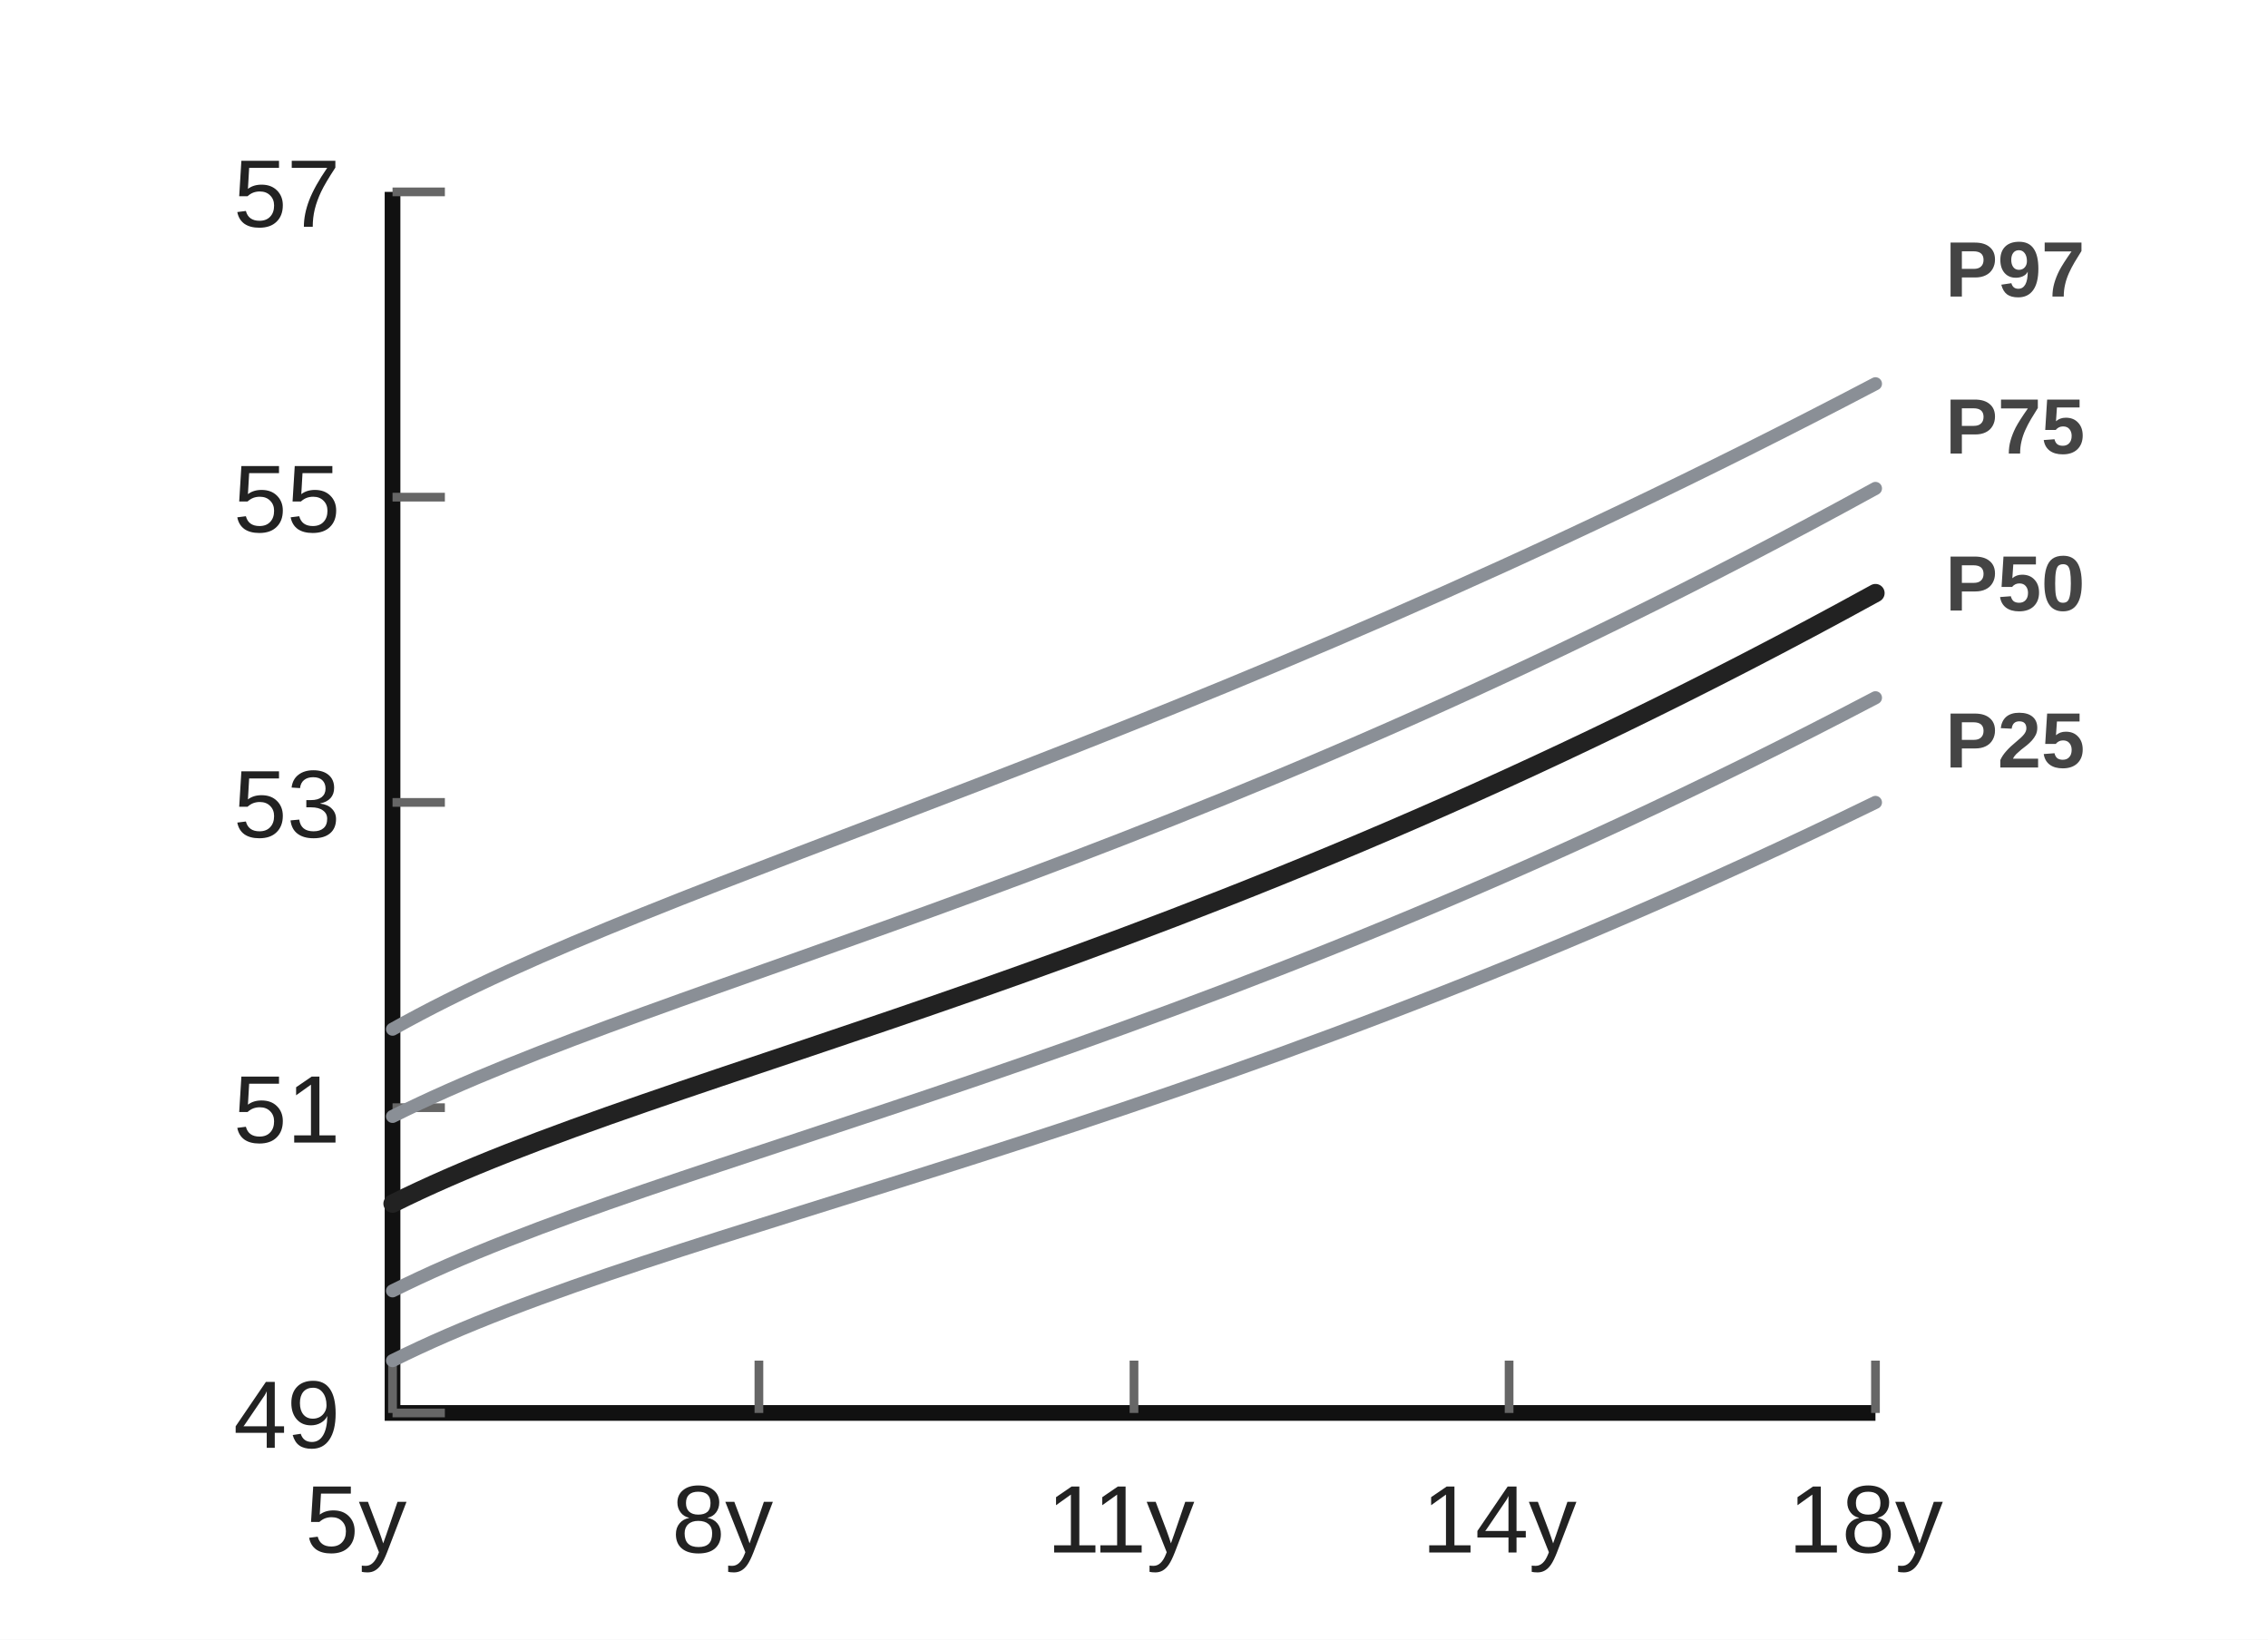
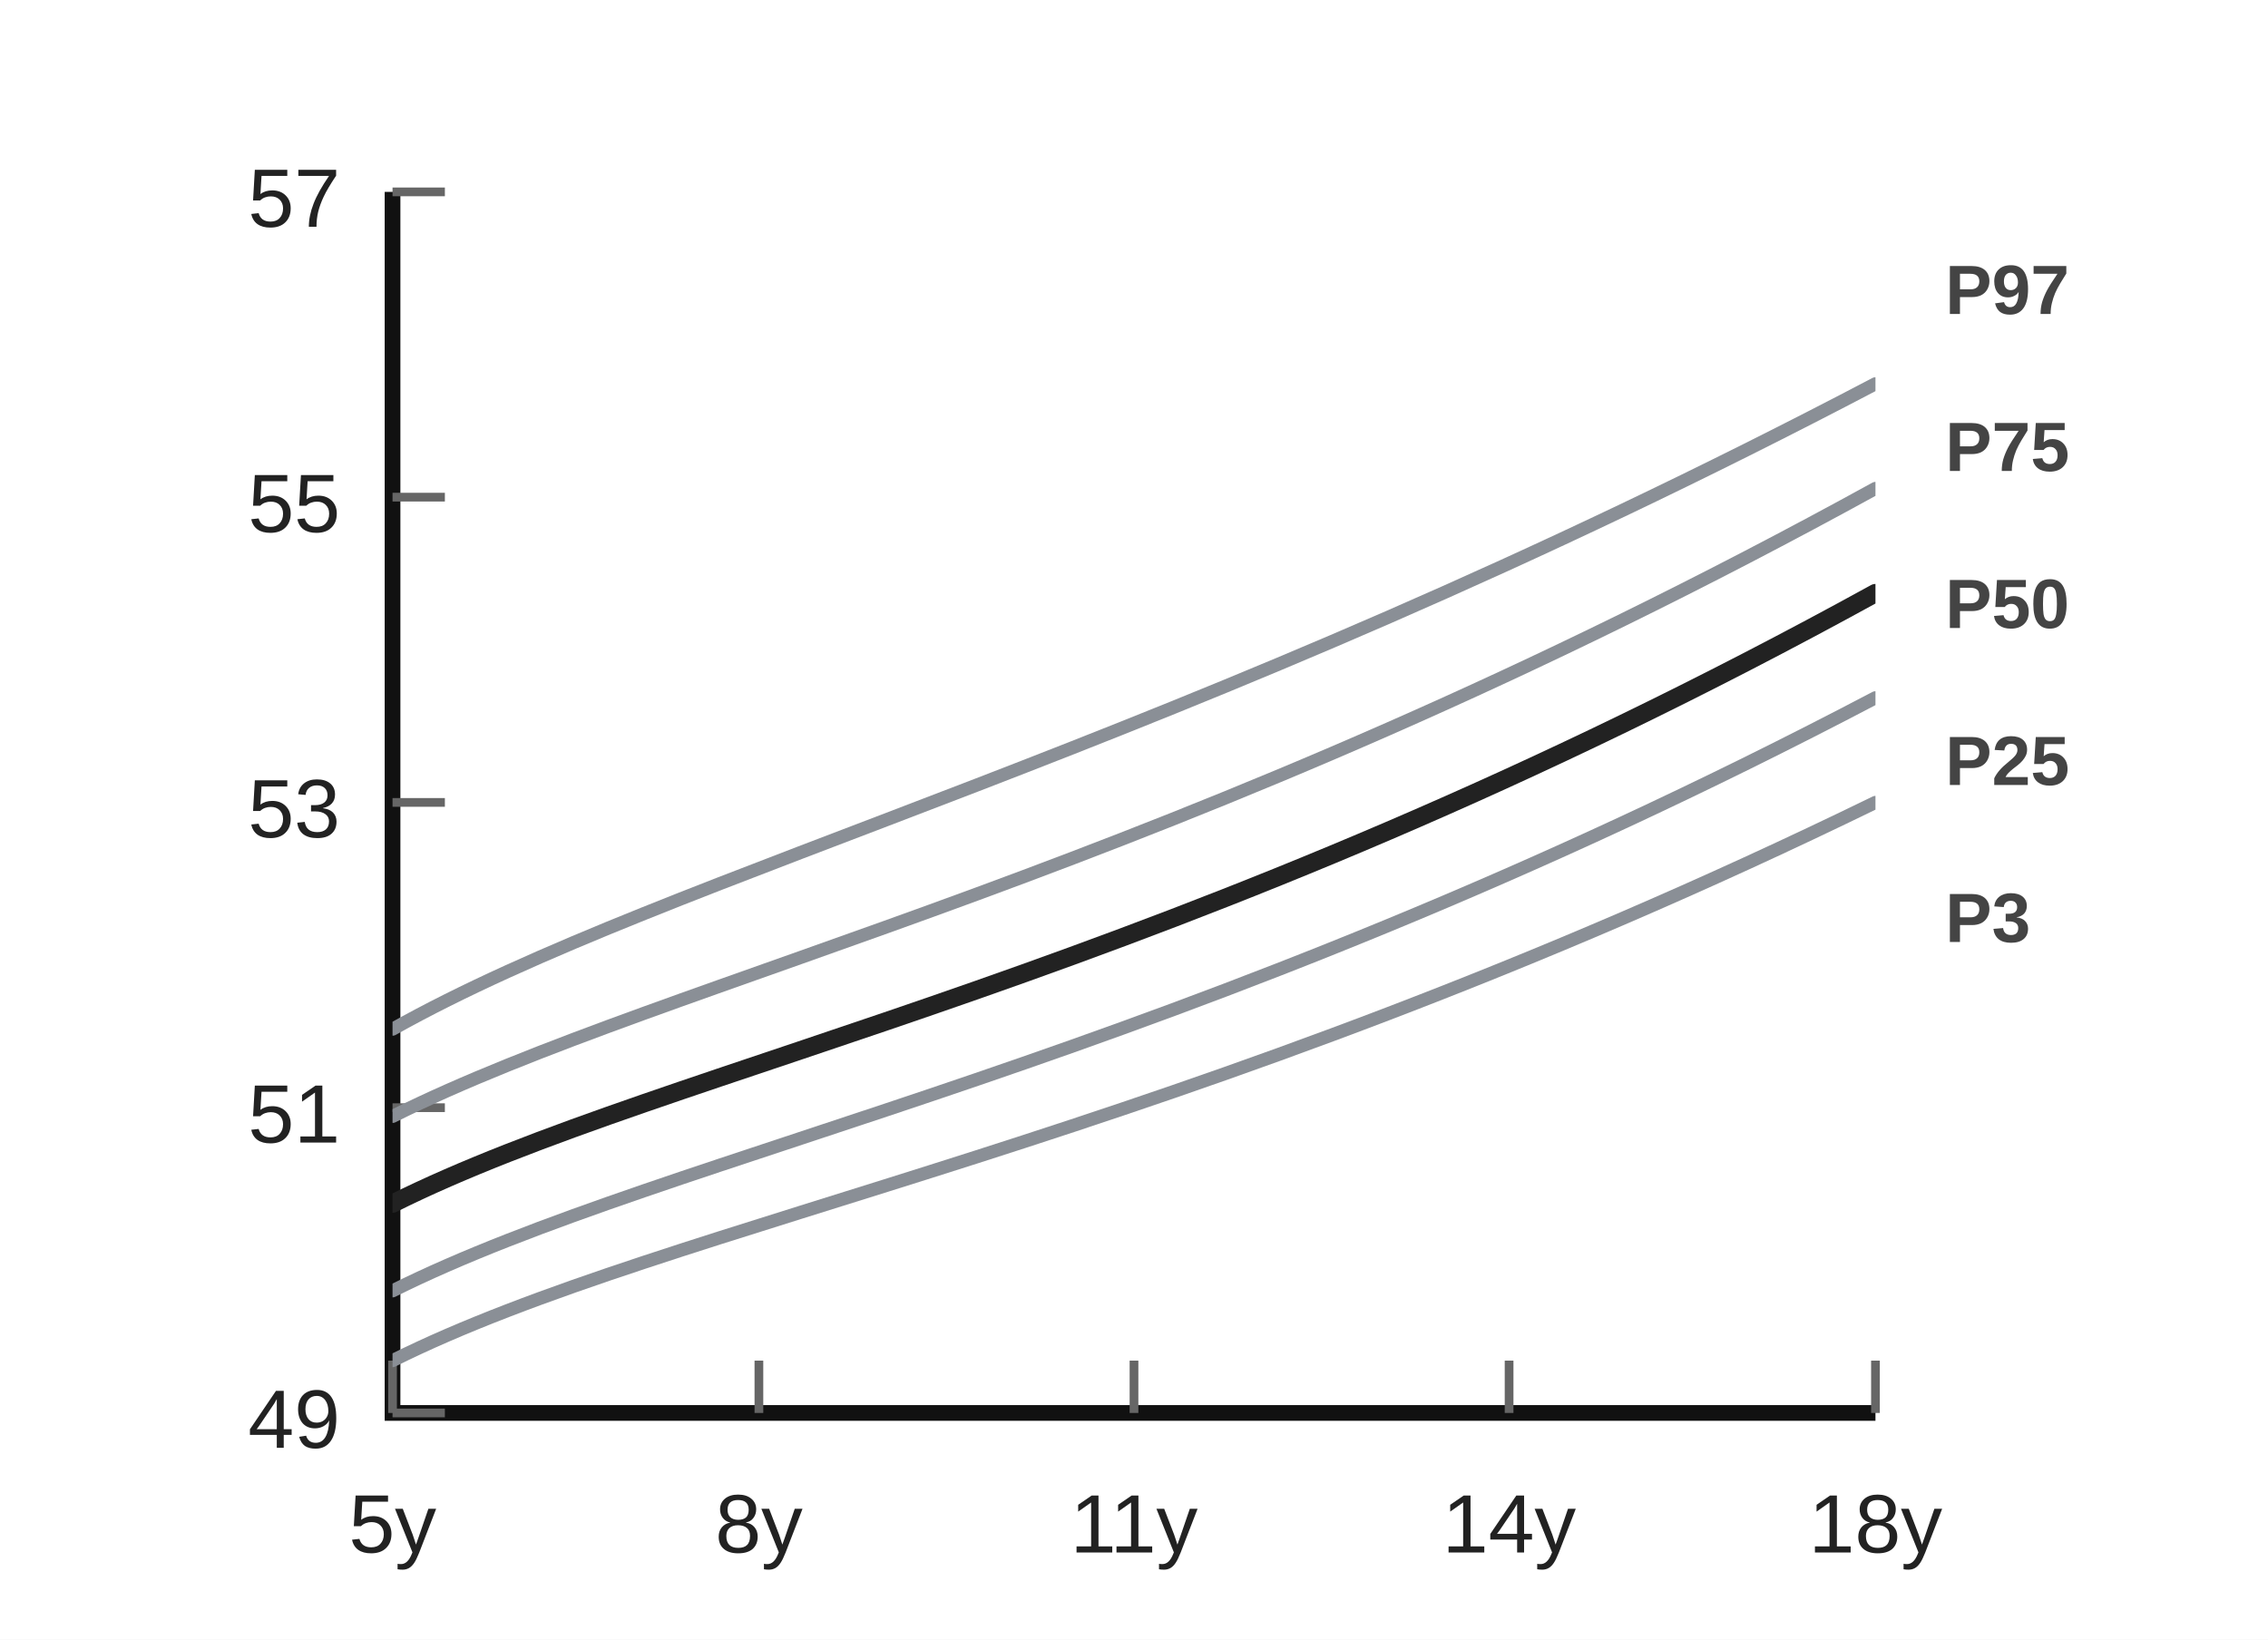
<svg xmlns="http://www.w3.org/2000/svg" viewBox="0 0 260 188" role="img" aria-label="IAP Girls OFC 5-18 years">
  <style>
    .axis { stroke: #111; stroke-width: 1.8; fill: none; }
    .tick { stroke: #666; stroke-width: 1; }
-     .label { fill: #222; font: 11px Arial, sans-serif; }
-     .ylabel { fill: #222; font: 11px Arial, sans-serif; text-anchor: end; }
+     .label { fill: #222; font: 9.5px Arial, sans-serif; text-anchor: middle; }
+     .ylabel { fill: #222; font: 9.5px Arial, sans-serif; text-anchor: end; }
    .curve { fill: none; stroke: #8a8f96; stroke-width: 1.5; stroke-linecap: round; }
    .median { fill: none; stroke: #222; stroke-width: 2.1; stroke-linecap: round; }
-     .percentile { fill: #444; font: 700 9px Arial, sans-serif; }
+     .percentile { fill: #444; font: 700 8px Arial, sans-serif; }
  </style>
  <rect x="0" y="0" width="260" height="188" fill="#fff" />
+   <defs>
+     <clipPath id="clip-girls-head-5-18-minimal-svg-0">
+       <rect x="45" y="22" width="170" height="140" />
+     </clipPath>
+   </defs>
  <path class="axis" d="M45 22 V162 H215" />
  <path class="tick" d="M45 162 V156" />
-   <text class="label" x="35" y="178">5y</text>
+   <text class="label" x="45" y="178">5y</text>
  <path class="tick" d="M87 162 V156" />
-   <text class="label" x="77" y="178">8y</text>
+   <text class="label" x="87" y="178">8y</text>
  <path class="tick" d="M130 162 V156" />
-   <text class="label" x="120" y="178">11y</text>
+   <text class="label" x="130" y="178">11y</text>
  <path class="tick" d="M173 162 V156" />
-   <text class="label" x="163" y="178">14y</text>
+   <text class="label" x="173" y="178">14y</text>
  <path class="tick" d="M215 162 V156" />
-   <text class="label" x="205" y="178">18y</text>
+   <text class="label" x="215" y="178">18y</text>
  <path class="tick" d="M45 22 H51" />
  <text class="ylabel" x="39" y="26">57</text>
  <path class="tick" d="M45 57 H51" />
  <text class="ylabel" x="39" y="61">55</text>
  <path class="tick" d="M45 92 H51" />
  <text class="ylabel" x="39" y="96">53</text>
  <path class="tick" d="M45 127 H51" />
  <text class="ylabel" x="39" y="131">51</text>
  <path class="tick" d="M45 162 H51" />
  <text class="ylabel" x="39" y="166">49</text>
-   <path class="curve" d="M45 118 C77 100, 135 86, 215 44" />
-   <path class="curve" d="M45 128 C77 112, 135 100, 215 56" />
-   <path class="median" d="M45 138 C77 122, 135 112, 215 68" />
-   <path class="curve" d="M45 148 C77 132, 135 122, 215 80" />
-   <path class="curve" d="M45 156 C77 140, 135 131, 215 92" />
-   <text class="percentile" x="223" y="34">P97</text>
-   <text class="percentile" x="223" y="52">P75</text>
-   <text class="percentile" x="223" y="70">P50</text>
-   <text class="percentile" x="223" y="88">P25</text>
+   <g clip-path="url(#clip-girls-head-5-18-minimal-svg-0)">
+     <path class="curve" d="M45 118 C77 100, 135 86, 215 44" />
+     <path class="curve" d="M45 128 C77 112, 135 100, 215 56" />
+     <path class="median" d="M45 138 C77 122, 135 112, 215 68" />
+     <path class="curve" d="M45 148 C77 132, 135 122, 215 80" />
+     <path class="curve" d="M45 156 C77 140, 135 131, 215 92" />
+   </g>
+   <text class="percentile" x="223" y="36">P97</text>
+   <text class="percentile" x="223" y="54">P75</text>
+   <text class="percentile" x="223" y="72">P50</text>
+   <text class="percentile" x="223" y="90">P25</text>
+   <text class="percentile" x="223" y="108">P3</text>
</svg>
